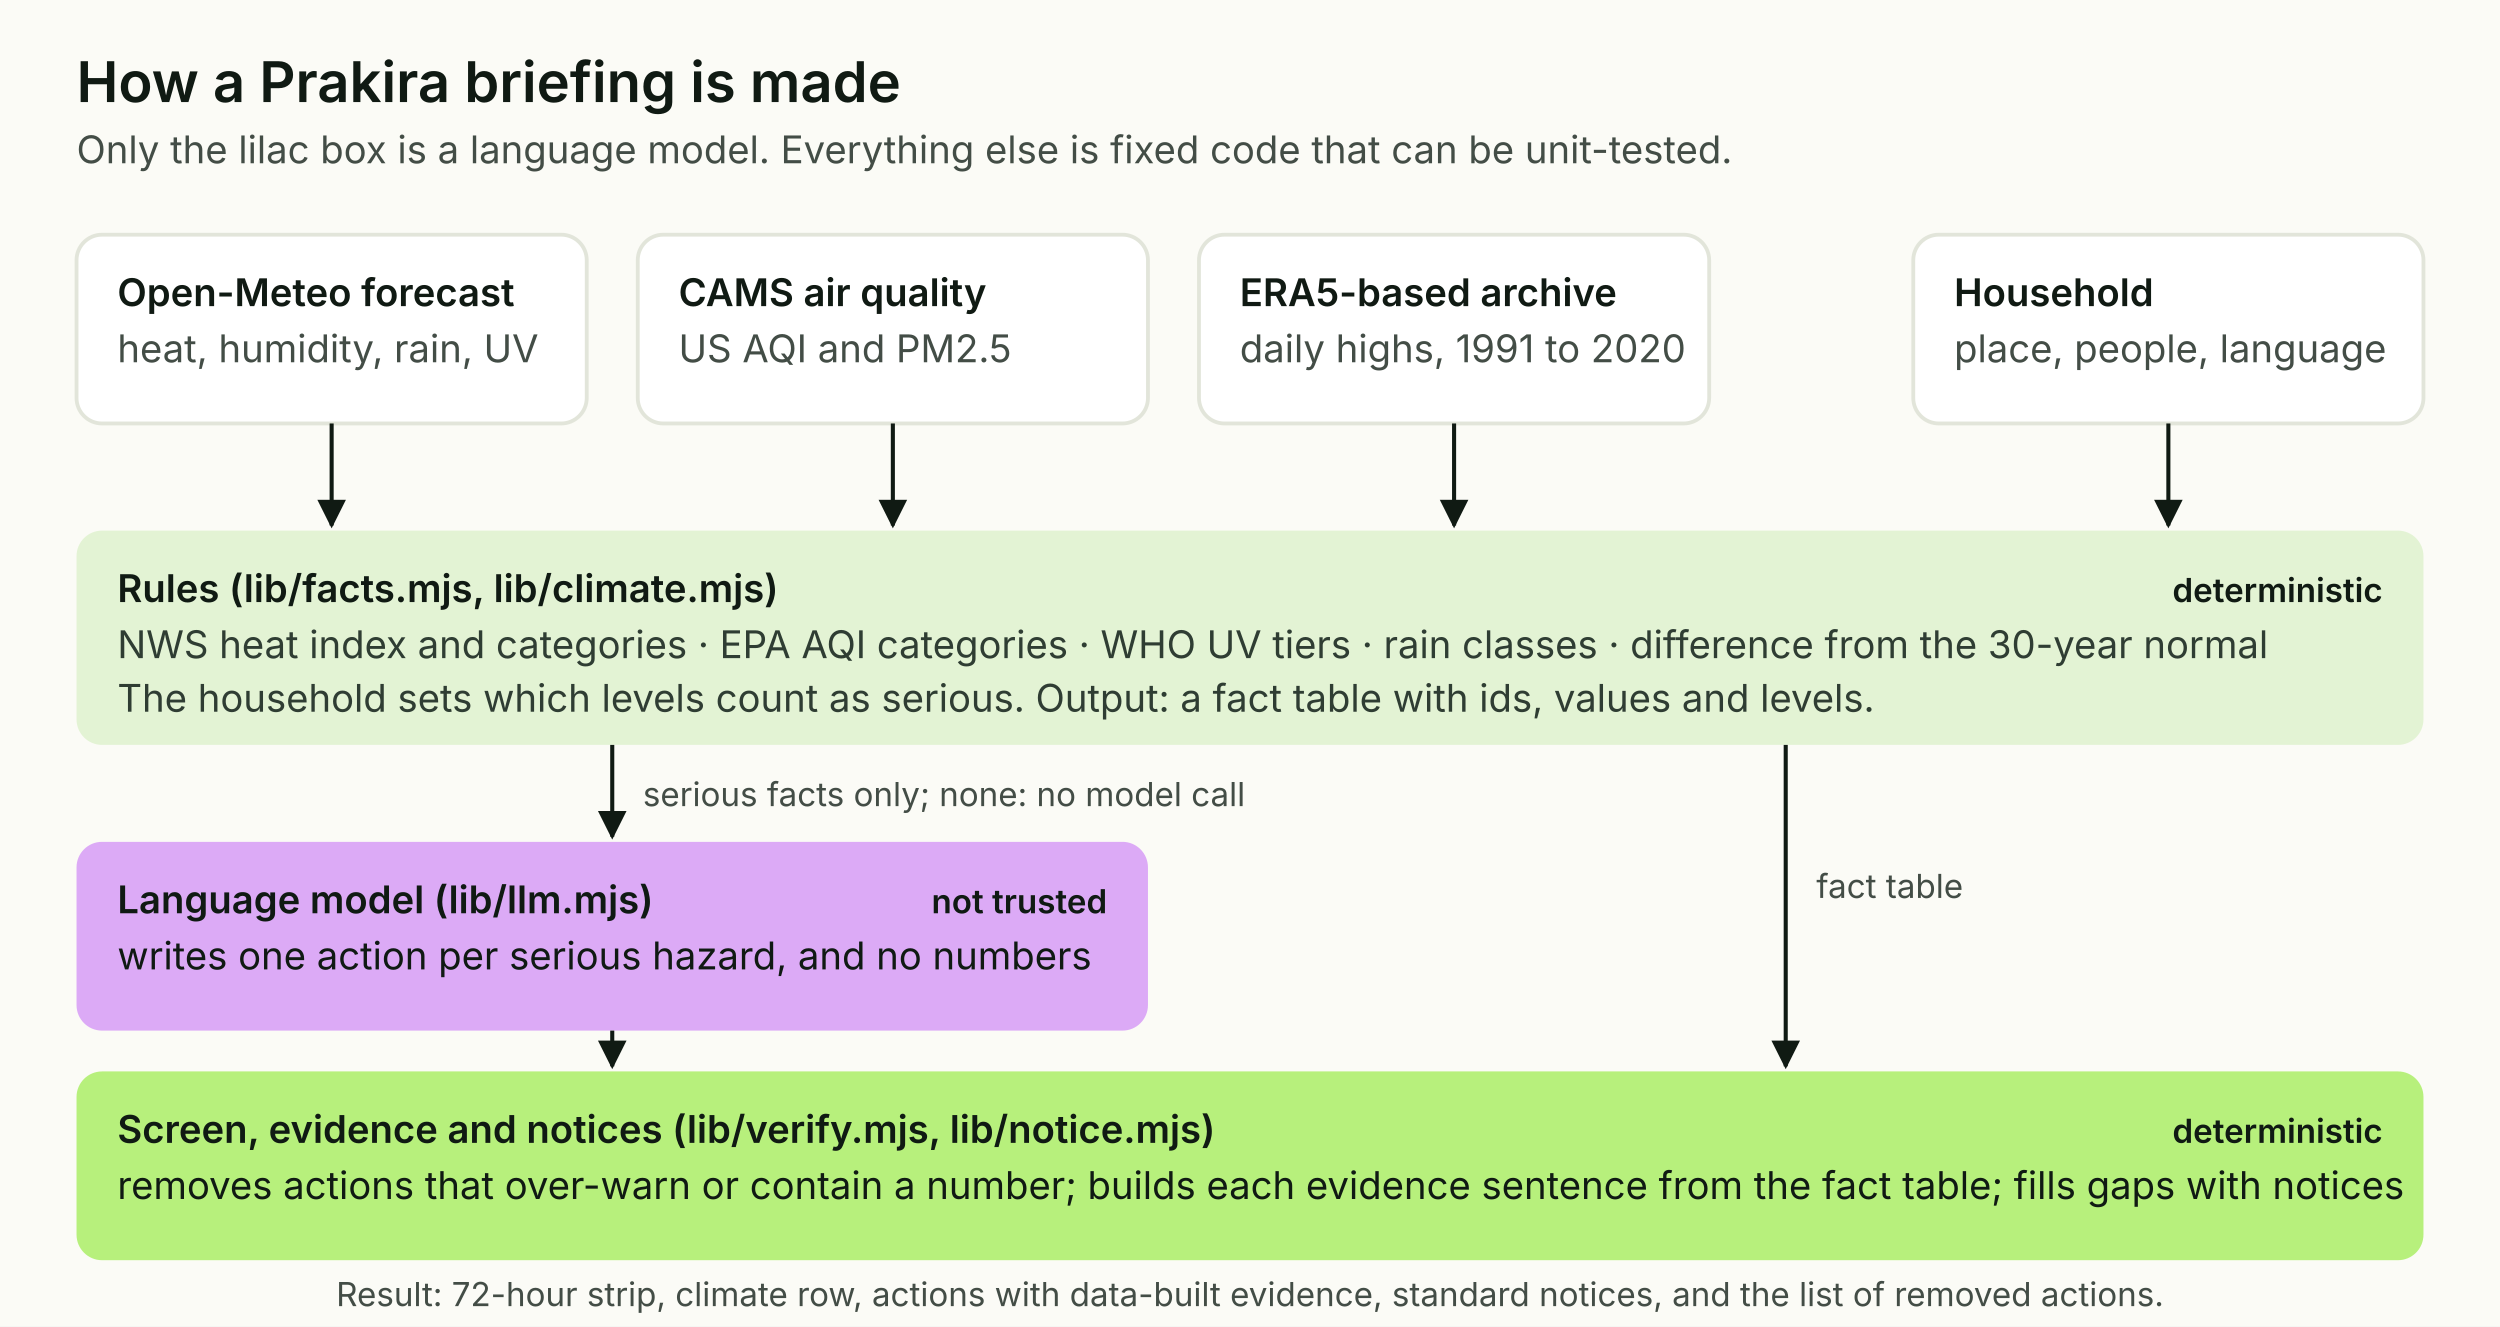
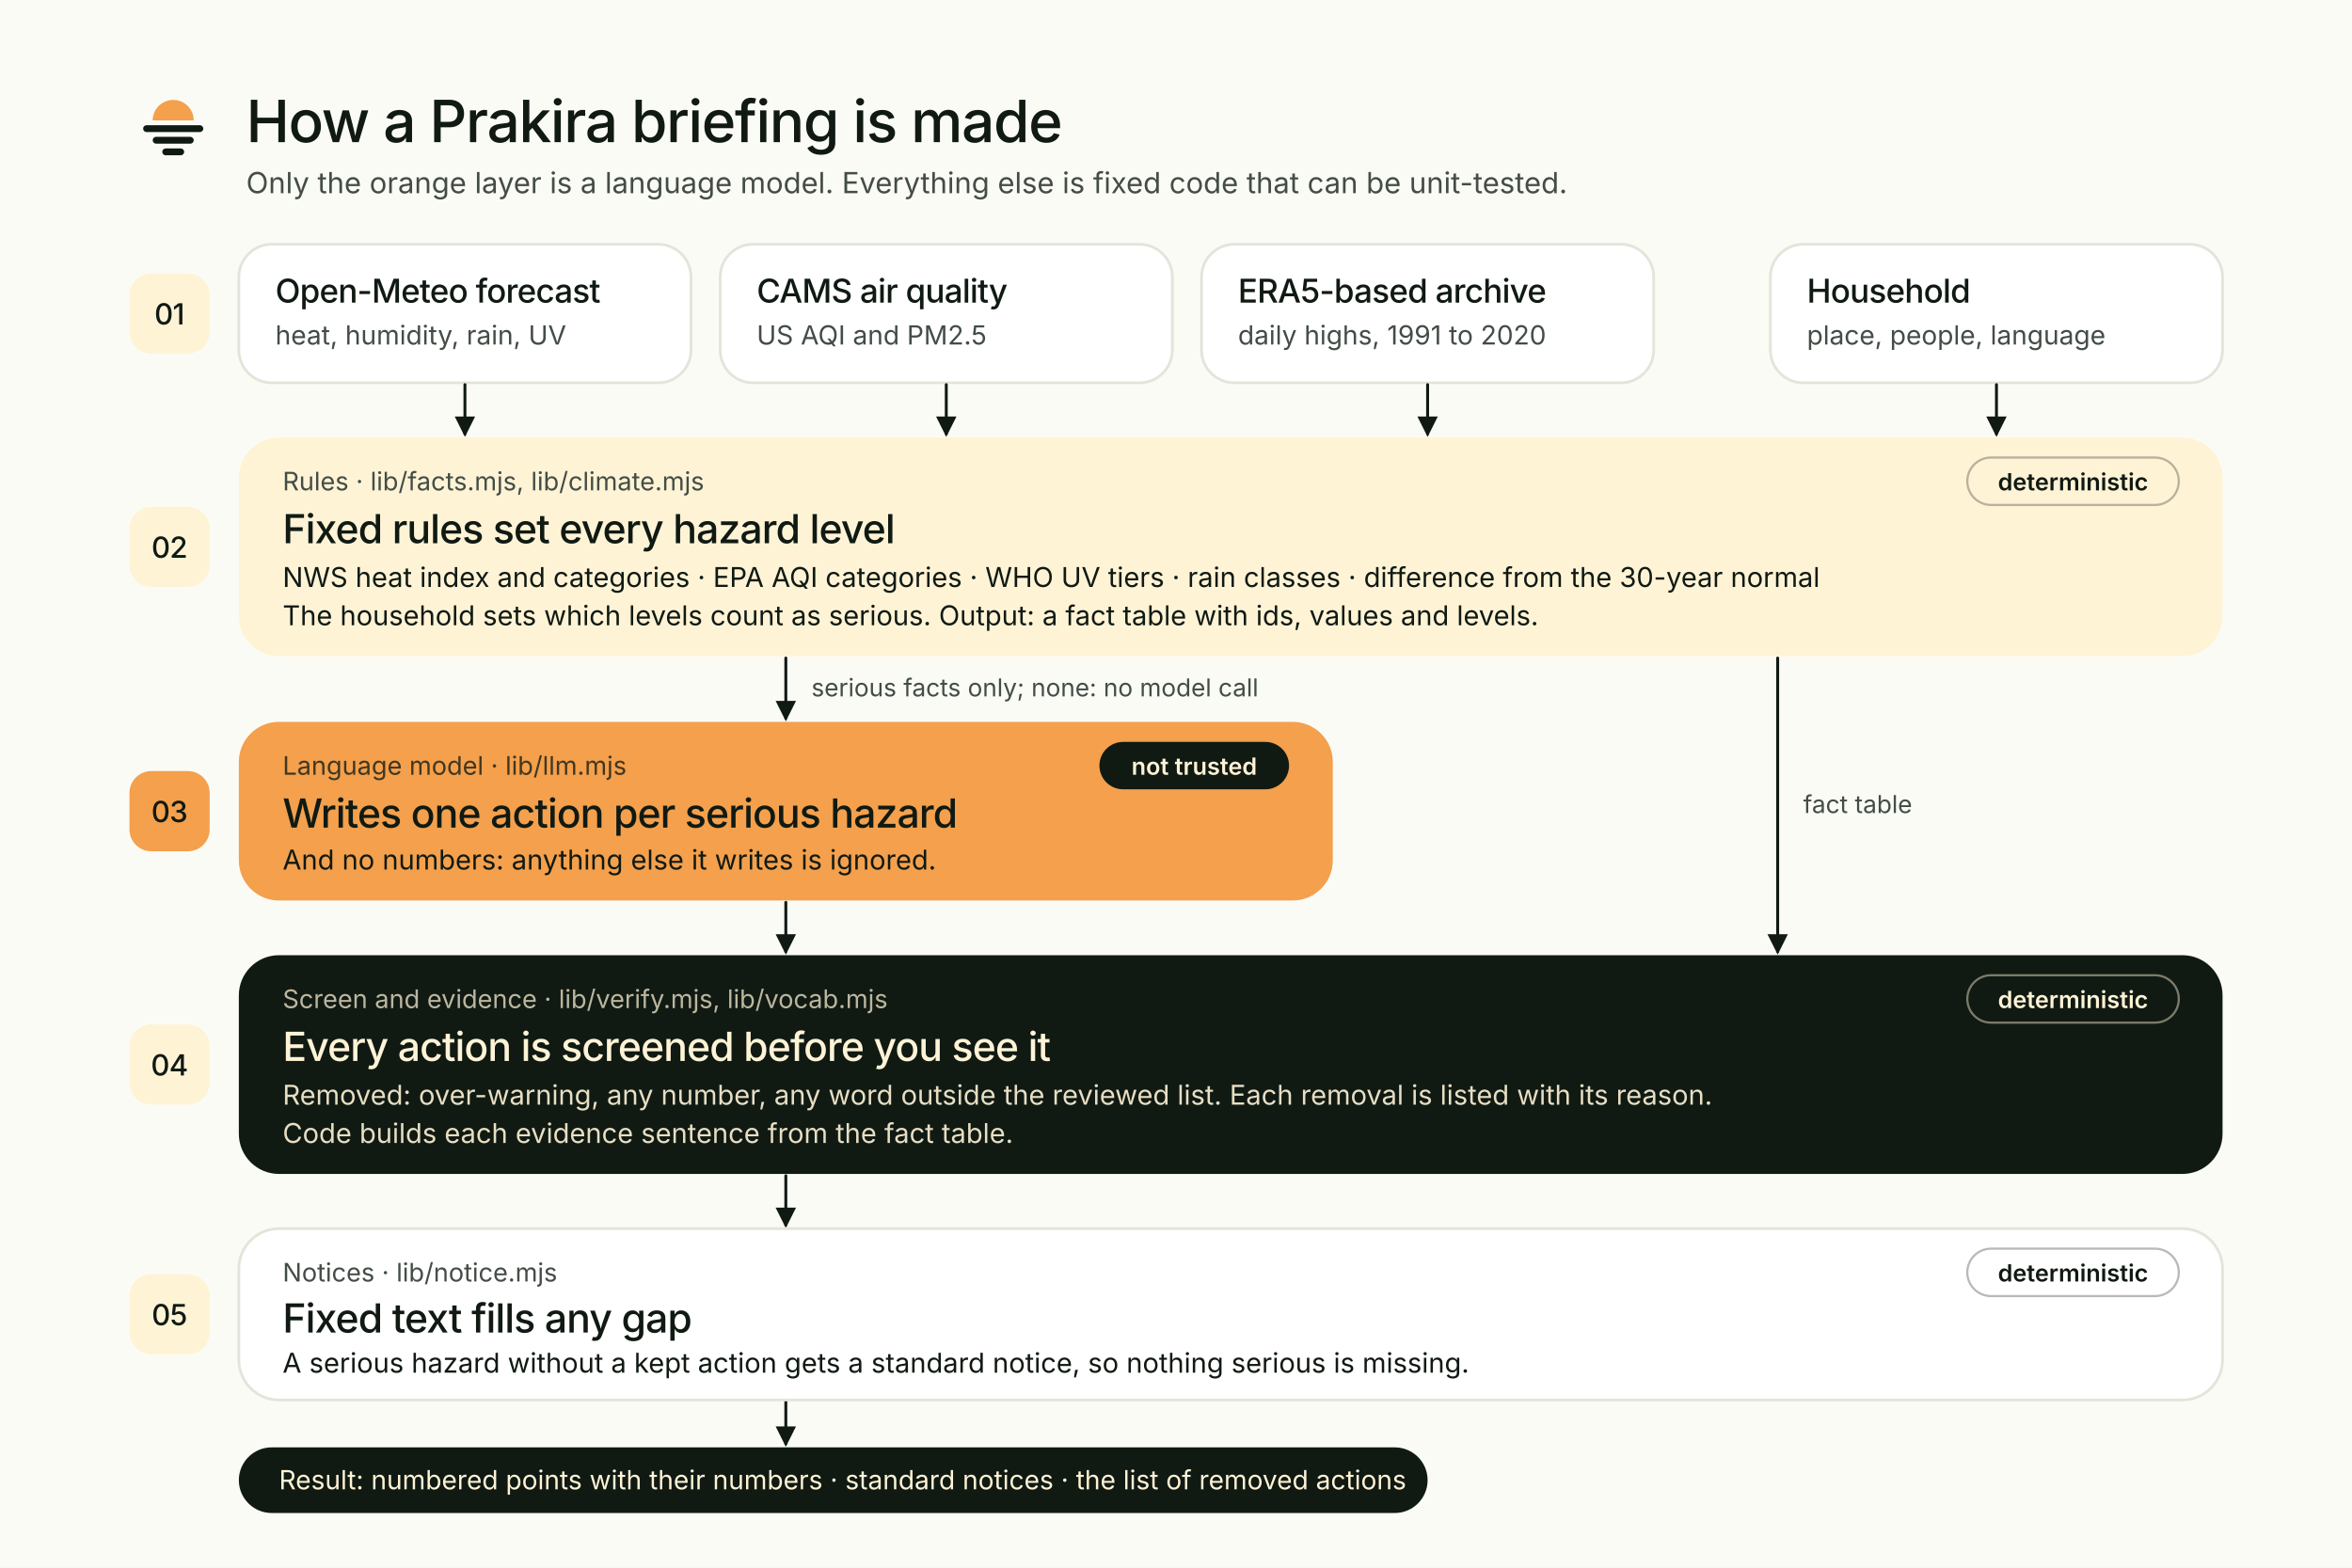
- <svg xmlns="http://www.w3.org/2000/svg" viewBox="0 0 980 520" role="img" aria-label="Prakira architecture: data, rules, model, verifier, briefing" font-family="'DM Sans', system-ui, -apple-system, 'Segoe UI', sans-serif" font-size="15" fill="#101a13">
-   <rect width="980" height="520" fill="#fbfbf6" />
+ <svg xmlns="http://www.w3.org/2000/svg" viewBox="0 0 1290 860" role="img" aria-label="Prakira architecture: data, rules, model, screen and evidence, notices" font-family="'DM Sans', system-ui, -apple-system, 'Segoe UI', sans-serif" font-size="15" fill="#101a13">
+   <rect width="1290" height="860" fill="#fbfbf6" />
  <defs>
-     <marker id="a" viewBox="0 0 10 10" refX="9" refY="5" markerWidth="7" markerHeight="7" orient="auto">
+     <marker id="a" viewBox="0 0 10 10" refX="8.5" refY="5" markerWidth="7" markerHeight="7" orient="auto">
      <path d="M0 0l10 5-10 5z" fill="#101a13" />
    </marker>
+     <style>
+       .h { font-family: Outfit, 'DM Sans', system-ui, -apple-system, 'Segoe UI', sans-serif; font-weight: 500; letter-spacing: -0.02em; }
+       .t { font-size: 22px; }
+       .l { font-size: 14px; }
+       .p { font-size: 13px; font-weight: 600; text-anchor: middle; }
+       .n { font-size: 16px; text-anchor: middle; }
+       .m { fill: #434d46; }
+       .c { fill: #fff3d6; }
+     </style>
  </defs>
-   <text x="30" y="40" font-size="22" font-weight="600">How a Prakira briefing is made</text>
-   <text x="30" y="64" fill="#434d46">Only the lilac box is a language model. Everything else is fixed code that can be unit-tested.</text>
-   <g>
-     <rect x="30" y="92" width="200" height="74" rx="10" fill="#fff" stroke="#e2e5da" stroke-width="1.5" />
-     <text x="46" y="120" font-weight="600">Open-Meteo forecast</text>
-     <text x="46" y="142" fill="#434d46">heat, humidity, rain, UV</text>
-     <rect x="250" y="92" width="200" height="74" rx="10" fill="#fff" stroke="#e2e5da" stroke-width="1.5" />
-     <text x="266" y="120" font-weight="600">CAMS air quality</text>
-     <text x="266" y="142" fill="#434d46">US AQI and PM2.5</text>
-     <rect x="470" y="92" width="200" height="74" rx="10" fill="#fff" stroke="#e2e5da" stroke-width="1.5" />
-     <text x="486" y="120" font-weight="600">ERA5-based archive</text>
-     <text x="486" y="142" fill="#434d46">daily highs, 1991 to 2020</text>
-     <rect x="750" y="92" width="200" height="74" rx="10" fill="#fff" stroke="#e2e5da" stroke-width="1.5" />
-     <text x="766" y="120" font-weight="600">Household</text>
-     <text x="766" y="142" fill="#434d46">place, people, language</text>
+   <g transform="translate(15 10)">
+     <g transform="translate(56 36) scale(0.1875)">
+       <path d="M68 107a60 60 0 0 1 120 0z" fill="#f4a04c" />
+       <rect x="40" y="121" width="176" height="20" rx="10" />
+       <rect x="68" y="155" width="120" height="20" rx="10" />
+       <rect x="96" y="189" width="64" height="20" rx="10" />
+     </g>
+     <text x="120" y="68" class="h" font-size="32">How a Prakira briefing is made</text>
+     <text x="120" y="96" class="m" font-size="16">Only the orange layer is a language model. Everything else is fixed code that can be unit-tested.</text>
+     <g fill="#fff3d6">
+       <rect x="56" y="140" width="44" height="44" rx="12" />
+       <rect x="56" y="268" width="44" height="44" rx="12" />
+       <rect x="56" y="552" width="44" height="44" rx="12" />
+       <rect x="56" y="689" width="44" height="44" rx="12" />
+     </g>
+     <rect x="56" y="413" width="44" height="44" rx="12" fill="#f4a04c" />
+     <g class="h n">
+       <text x="78" y="168">01</text>
+       <text x="78" y="296">02</text>
+       <text x="78" y="441">03</text>
+       <text x="78" y="580">04</text>
+       <text x="78" y="717">05</text>
+     </g>
+     <g fill="#fff" stroke="#e2e5da" stroke-width="1.5">
+       <rect x="116" y="124" width="248" height="76" rx="18" />
+       <rect x="380" y="124" width="248" height="76" rx="18" />
+       <rect x="644" y="124" width="248" height="76" rx="18" />
+       <rect x="956" y="124" width="248" height="76" rx="18" />
+     </g>
+     <g class="h" font-size="18">
+       <text x="136" y="156">Open-Meteo forecast</text>
+       <text x="400" y="156">CAMS air quality</text>
+       <text x="664" y="156">ERA5-based archive</text>
+       <text x="976" y="156">Household</text>
+     </g>
+     <g class="m" font-size="14.5">
+       <text x="136" y="179">heat, humidity, rain, UV</text>
+       <text x="400" y="179">US AQI and PM2.5</text>
+       <text x="664" y="179">daily highs, 1991 to 2020</text>
+       <text x="976" y="179">place, people, language</text>
+     </g>
+     <g stroke="#101a13" stroke-width="1.6" stroke-linecap="round" fill="none" marker-end="url(#a)">
+       <path d="M240 201v27" />
+       <path d="M504 201v27" />
+       <path d="M768 201v27" />
+       <path d="M1080 201v27" />
+       <path d="M416 351v33" />
+       <path d="M960 351v161" />
+       <path d="M416 485v27" />
+       <path d="M416 635v27" />
+       <path d="M416 759v23" />
+     </g>
+     <text x="430" y="372" class="m" font-size="13.5">serious facts only; none: no model call</text>
+     <text x="974" y="436" class="m" font-size="13.5">fact table</text>
+     <rect x="116" y="230" width="1088" height="120" rx="22" fill="#fff3d6" />
+     <text x="140" y="259" class="l m">Rules · lib/facts.mjs, lib/climate.mjs</text>
+     <text x="140" y="288" class="h t">Fixed rules set every hazard level</text>
+     <text x="140" y="312">NWS heat index and categories · EPA AQI categories · WHO UV tiers · rain classes · difference from the 30-year normal</text>
+     <text x="140" y="333">The household sets which levels count as serious. Output: a fact table with ids, values and levels.</text>
+     <rect x="1064" y="241" width="116" height="26" rx="13" fill="none" stroke="#101a13" stroke-opacity="0.3" stroke-width="1.2" />
+     <text x="1122" y="259" class="p">deterministic</text>
+     <rect x="116" y="386" width="600" height="98" rx="22" fill="#f4a04c" />
+     <text x="140" y="415" class="l" fill-opacity="0.78">Language model · lib/llm.mjs</text>
+     <text x="140" y="444" class="h t">Writes one action per serious hazard</text>
+     <text x="140" y="467">And no numbers: anything else it writes is ignored.</text>
+     <rect x="588" y="397" width="104" height="26" rx="13" />
+     <text x="640" y="415" class="p c">not trusted</text>
+     <rect x="116" y="514" width="1088" height="120" rx="22" />
+     <text x="140" y="543" class="l c" fill-opacity="0.72">Screen and evidence · lib/verify.mjs, lib/vocab.mjs</text>
+     <text x="140" y="572" class="h t c">Every action is screened before you see it</text>
+     <text x="140" y="596" class="c" fill-opacity="0.9">Removed: over-warning, any number, any word outside the reviewed list. Each removal is listed with its reason.</text>
+     <text x="140" y="617" class="c" fill-opacity="0.9">Code builds each evidence sentence from the fact table.</text>
+     <rect x="1064" y="525" width="116" height="26" rx="13" fill="none" stroke="#fff3d6" stroke-opacity="0.45" stroke-width="1.2" />
+     <text x="1122" y="543" class="p c">deterministic</text>
+     <rect x="116" y="664" width="1088" height="94" rx="22" fill="#fff" stroke="#e2e5da" stroke-width="1.5" />
+     <text x="140" y="693" class="l m">Notices · lib/notice.mjs</text>
+     <text x="140" y="721" class="h t">Fixed text fills any gap</text>
+     <text x="140" y="743">A serious hazard without a kept action gets a standard notice, so nothing serious is missing.</text>
+     <rect x="1064" y="675" width="116" height="26" rx="13" fill="none" stroke="#101a13" stroke-opacity="0.3" stroke-width="1.2" />
+     <text x="1122" y="693" class="p">deterministic</text>
+     <rect x="116" y="784" width="652" height="36" rx="18" />
+     <text x="138" y="807" class="c" font-size="14.5">Result: numbered points with their numbers · standard notices · the list of removed actions</text>
  </g>
-   <g stroke="#101a13" stroke-width="1.6" fill="none" marker-end="url(#a)">
-     <path d="M130 166v40" />
-     <path d="M350 166v40" />
-     <path d="M570 166v40" />
-     <path d="M850 166v40" />
-   </g>
-   <rect x="30" y="208" width="920" height="84" rx="10" fill="#e3f3d4" />
-   <text x="46" y="236" font-weight="600">Rules (lib/facts.mjs, lib/climate.mjs)</text>
-   <text x="46" y="258" fill="#2f3d33">NWS heat index and categories · EPA AQI categories · WHO UV tiers · rain classes · difference from the 30-year normal</text>
-   <text x="46" y="279" fill="#2f3d33">The household sets which levels count as serious. Output: a fact table with ids, values and levels.</text>
-   <text x="934" y="236" text-anchor="end" font-size="13" font-weight="600">deterministic</text>
-   <g stroke="#101a13" stroke-width="1.6" fill="none" marker-end="url(#a)">
-     <path d="M240 292v36" />
-     <path d="M700 292v126" />
-   </g>
-   <text x="712" y="352" font-size="13" fill="#434d46">fact table</text>
-   <text x="252" y="316" font-size="13" fill="#434d46">serious facts only; none: no model call</text>
-   <rect x="30" y="330" width="420" height="74" rx="10" fill="#dcaaf6" />
-   <text x="46" y="358" font-weight="600">Language model (lib/llm.mjs)</text>
-   <text x="46" y="380">writes one action per serious hazard, and no numbers</text>
-   <text x="434" y="358" text-anchor="end" font-size="13" font-weight="600">not trusted</text>
-   <g stroke="#101a13" stroke-width="1.6" fill="none" marker-end="url(#a)">
-     <path d="M240 404v14" />
-   </g>
-   <rect x="30" y="420" width="920" height="74" rx="10" fill="#b7f07c" />
-   <text x="46" y="448" font-weight="600">Screen, evidence and notices (lib/verify.mjs, lib/notice.mjs)</text>
-   <text x="46" y="470">removes actions that over-warn or contain a number; builds each evidence sentence from the fact table; fills gaps with notices</text>
-   <text x="934" y="448" text-anchor="end" font-size="13" font-weight="600">deterministic</text>
-   <text x="490" y="512" text-anchor="middle" font-size="13" fill="#434d46">Result: 72-hour strip, climate row, actions with data-built evidence, standard notices, and the list of removed actions.</text>
</svg>
